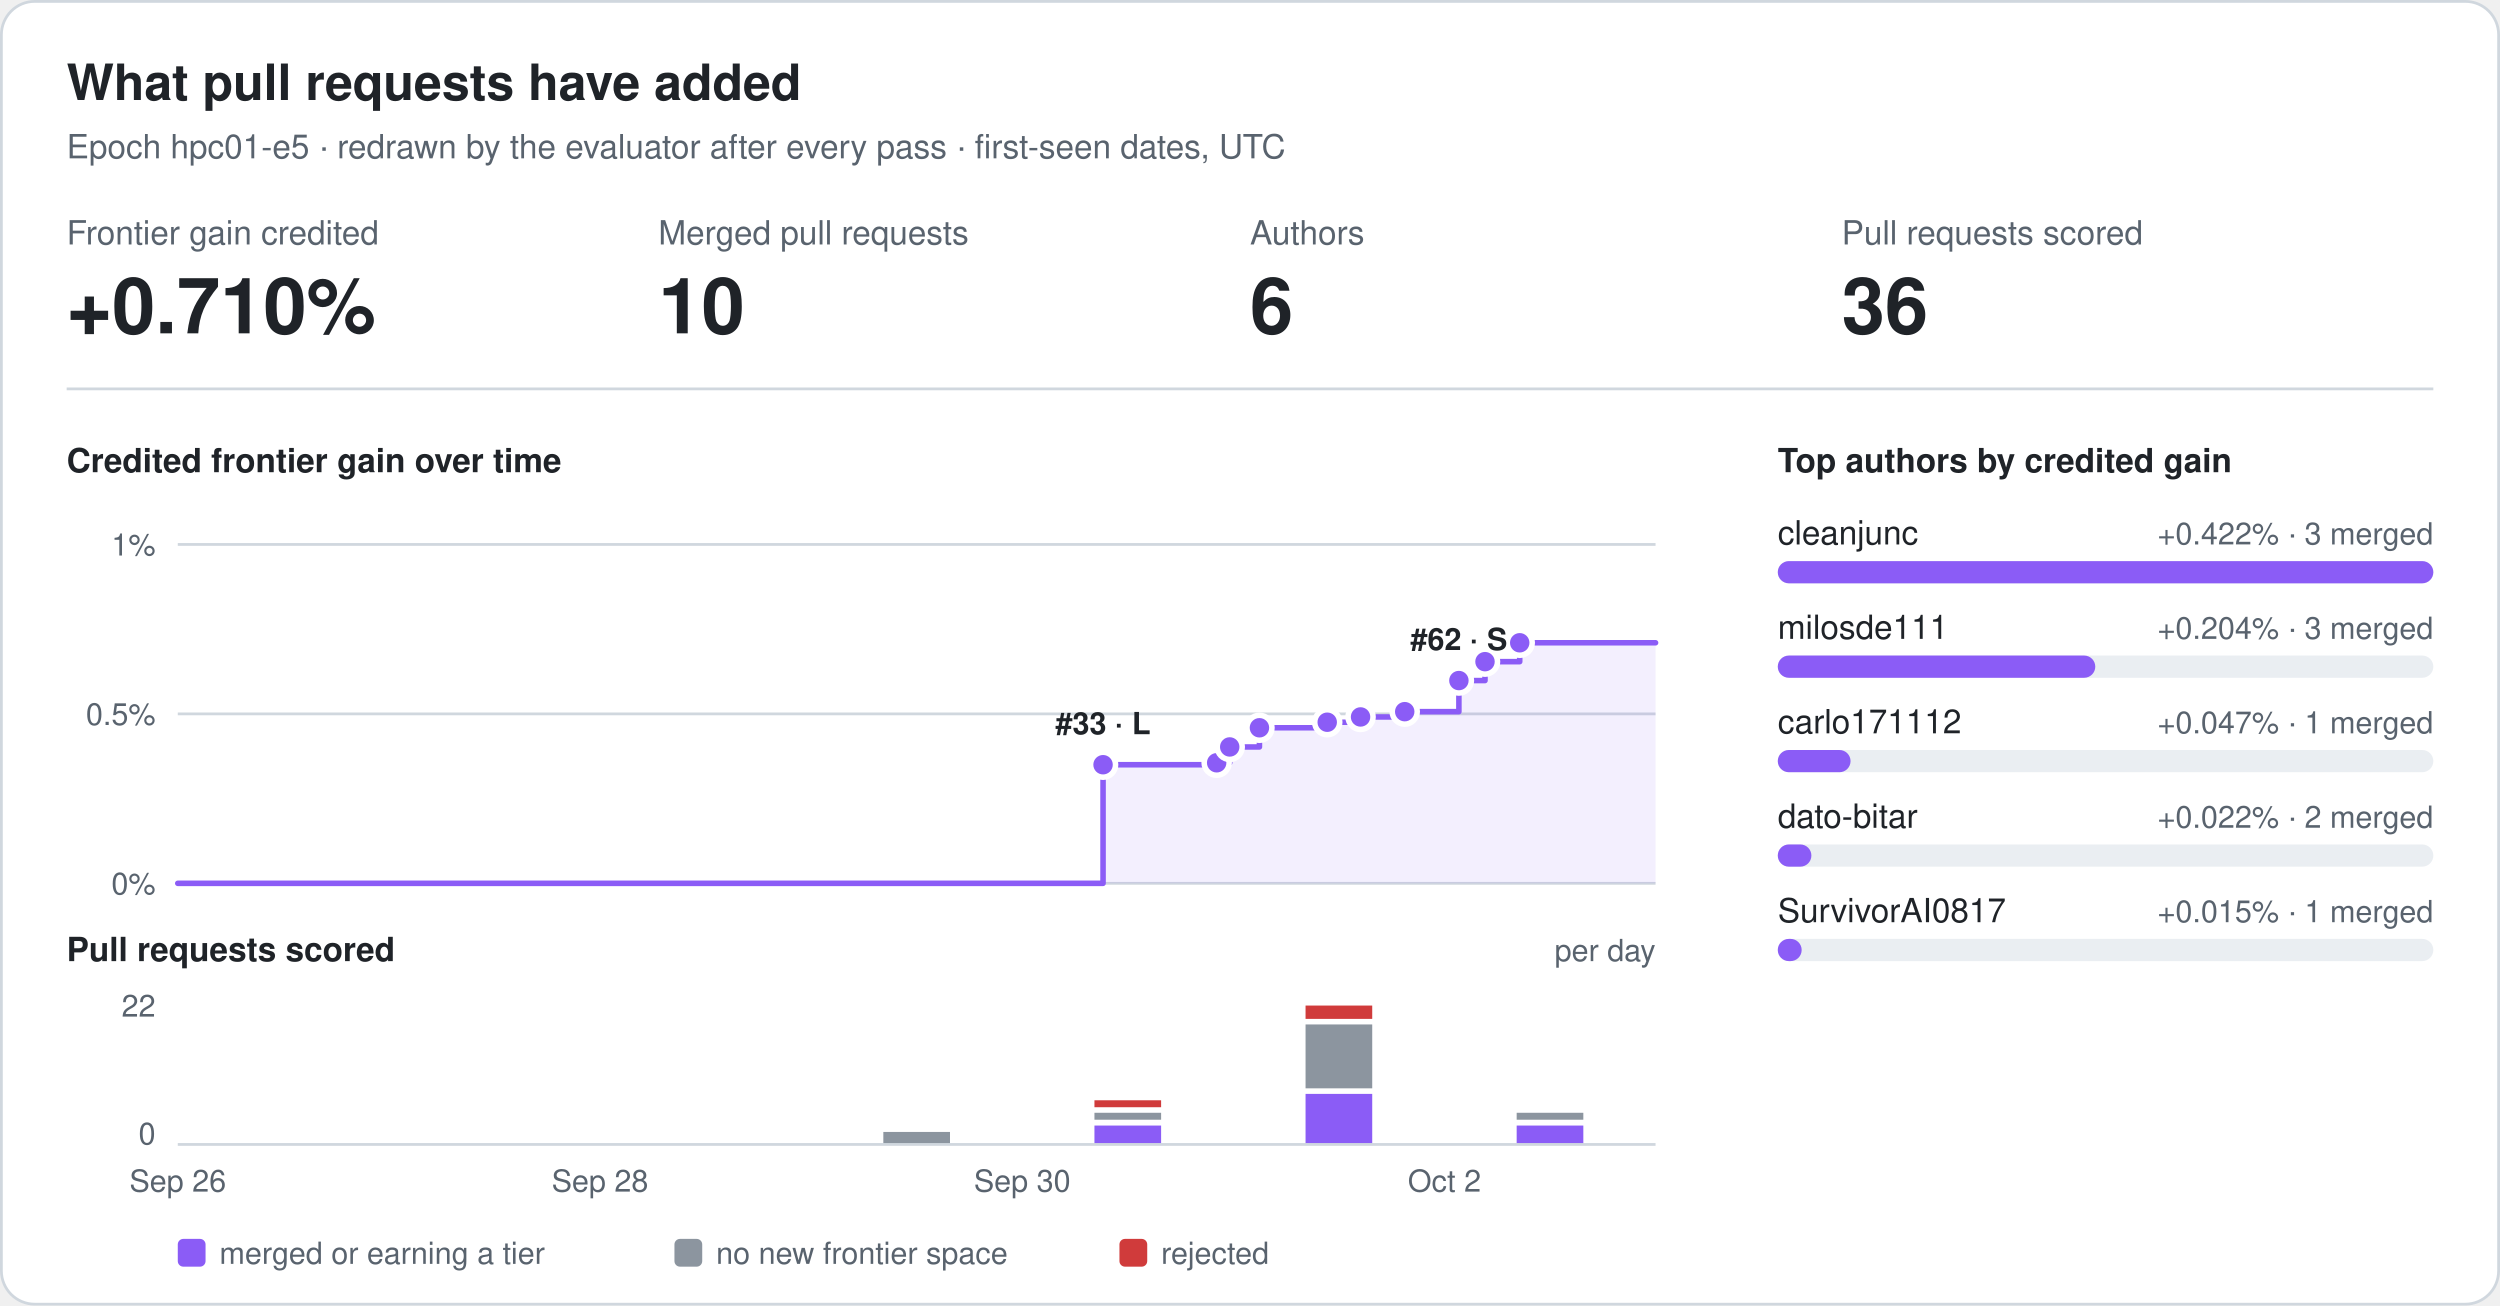
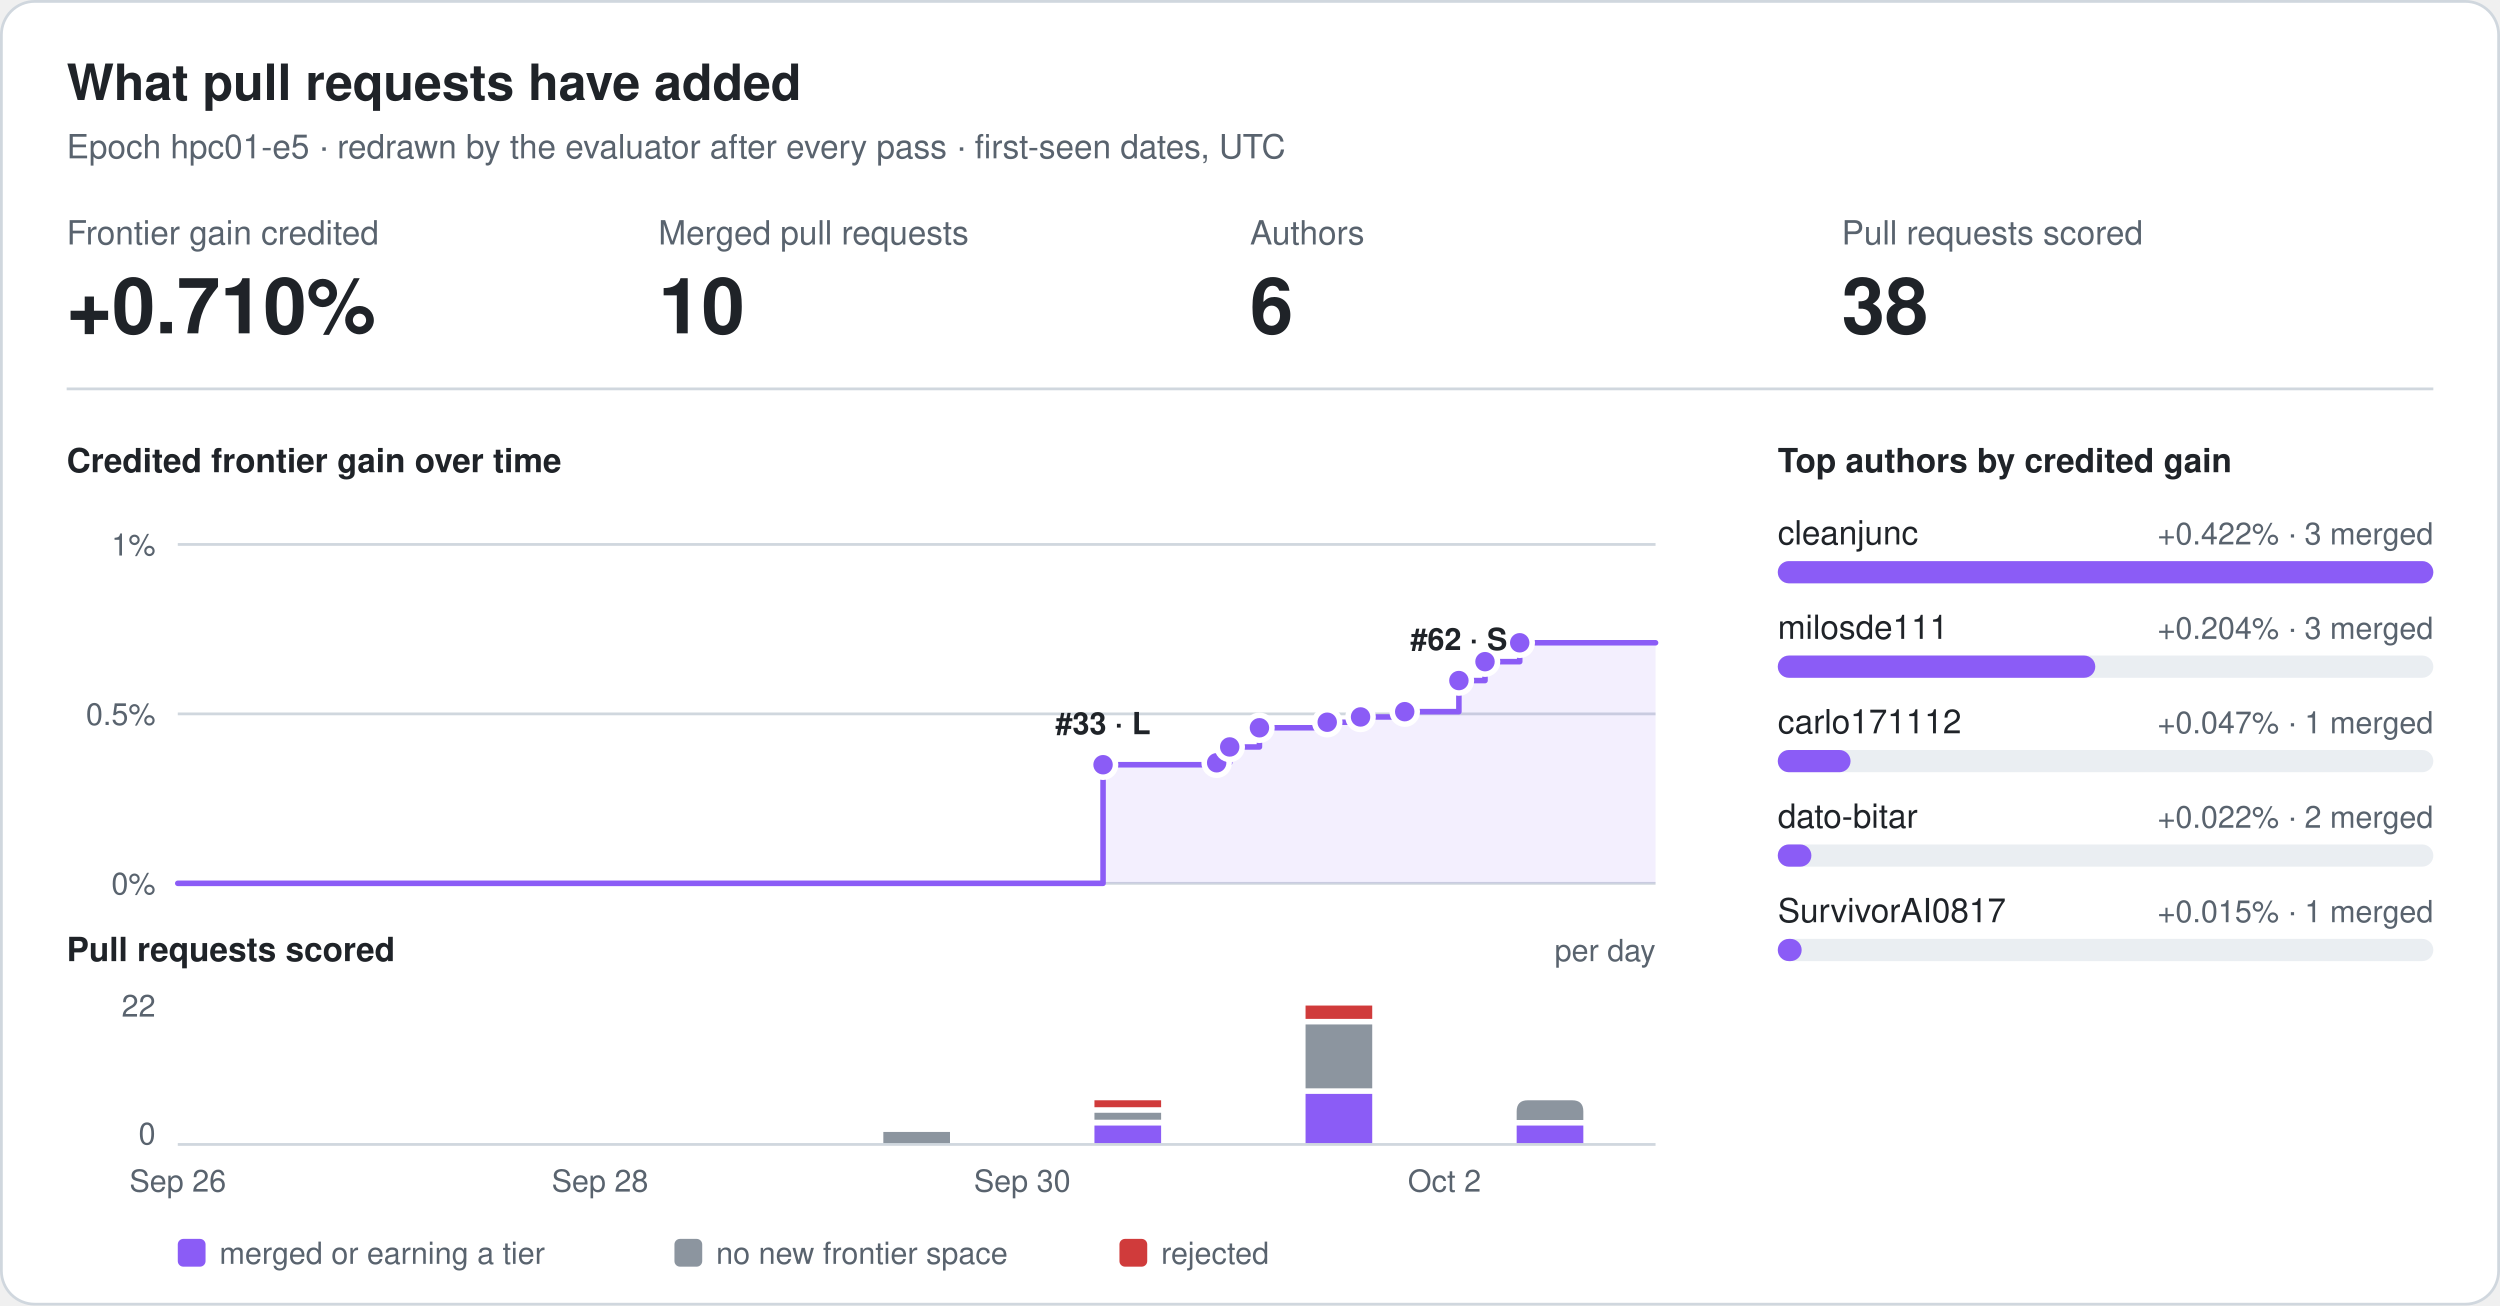
- <svg xmlns="http://www.w3.org/2000/svg" width="900" height="470" viewBox="0 0 900 470" font-family="-apple-system,BlinkMacSystemFont,'Segoe UI',Helvetica,Arial,sans-serif" role="img" aria-label="Frontier gain credited to merged pull requests: +0.710% from 10 merges, 36 pull requests scored">
+ <svg xmlns="http://www.w3.org/2000/svg" width="900" height="470" viewBox="0 0 900 470" font-family="-apple-system,BlinkMacSystemFont,'Segoe UI',Helvetica,Arial,sans-serif" role="img" aria-label="Frontier gain credited to merged pull requests: +0.710% from 10 merges, 38 pull requests scored">
  <style>
.bg{fill:#ffffff;stroke:#d0d7de}.t{fill:#1f2328}.m{fill:#59636e}.rule{stroke:#d0d7de}.ring{stroke:#ffffff}
.acc{fill:#8b5cf6}.accl{stroke:#8b5cf6}.wash{fill:#8b5cf6;fill-opacity:.1}.gry{fill:#8c959f}.rej{fill:#d03b3b}.track{fill:#eaeef2}.tk{stroke:#1f2328}
@media (prefers-color-scheme: dark){
.bg{fill:#0d1117;stroke:#30363d}.t{fill:#e6edf3}.m{fill:#9198a1}.rule{stroke:#30363d}.ring{stroke:#0d1117}
.acc{fill:#9a75f8}.accl{stroke:#9a75f8}.wash{fill:#9a75f8;fill-opacity:.14}.gry{fill:#9198a1}.rej{fill:#e5534b}.track{fill:#21262d}.tk{stroke:#e6edf3}}
</style>
  <rect class="bg" x="0.5" y="0.5" width="899" height="469" rx="12" />
  <text x="24.0" y="36.0" class="t" font-size="18" font-weight="600" text-anchor="start">What pull requests have added</text>
  <text x="24.0" y="57.0" class="m" font-size="12" font-weight="400" text-anchor="start">Epoch hpc01-e5 · redrawn by the evaluator after every pass · first-seen dates, UTC</text>
  <text x="24.0" y="88.0" class="m" font-size="12" font-weight="400" text-anchor="start">Frontier gain credited</text>
  <text x="24.0" y="120.0" class="t" font-size="28" font-weight="600" text-anchor="start">+0.710%</text>
  <text x="237.0" y="88.0" class="m" font-size="12" font-weight="400" text-anchor="start">Merged pull requests</text>
  <text x="237.0" y="120.0" class="t" font-size="28" font-weight="600" text-anchor="start">10</text>
  <text x="450.0" y="88.0" class="m" font-size="12" font-weight="400" text-anchor="start">Authors</text>
  <text x="450.0" y="120.0" class="t" font-size="28" font-weight="600" text-anchor="start">6</text>
  <text x="663.0" y="88.0" class="m" font-size="12" font-weight="400" text-anchor="start">Pull requests scored</text>
-   <text x="663.0" y="120.0" class="t" font-size="28" font-weight="600" text-anchor="start">36</text>
+   <text x="663.0" y="120.0" class="t" font-size="28" font-weight="600" text-anchor="start">38</text>
  <line class="rule" x1="24" x2="876" y1="140" y2="140" stroke-width="1" />
  <text x="24.0" y="170.0" class="t" font-size="12" font-weight="600" text-anchor="start">Credited frontier gain over time</text>
  <text x="24.0" y="346.0" class="t" font-size="12" font-weight="600" text-anchor="start">Pull requests scored</text>
  <line class="rule" x1="64" x2="596" y1="318.0" y2="318.0" stroke-width="1" />
  <text x="56.0" y="322.0" class="m" font-size="11" font-weight="400" text-anchor="end">0%</text>
  <line class="rule" x1="64" x2="596" y1="257.0" y2="257.0" stroke-width="1" />
  <text x="56.0" y="261.0" class="m" font-size="11" font-weight="400" text-anchor="end">0.5%</text>
  <line class="rule" x1="64" x2="596" y1="196.0" y2="196.0" stroke-width="1" />
  <text x="56.0" y="200.0" class="m" font-size="11" font-weight="400" text-anchor="end">1%</text>
  <polygon class="wash" points="64.0,318.0 397.1,318.0 397.1,275.3 438.0,275.3 438.0,274.6 442.7,274.6 442.7,268.9 453.4,268.9 453.4,262.0 477.8,262.0 477.8,260.0 489.8,260.0 489.8,258.1 505.7,258.1 505.7,256.2 525.2,256.2 525.2,245.0 534.6,245.0 534.6,238.2 547.1,238.2 547.1,231.4 596.0,231.4 596.0,318.0" />
  <polyline class="accl" points="64.0,318.0 397.1,318.0 397.1,275.3 438.0,275.3 438.0,274.6 442.7,274.6 442.7,268.9 453.4,268.9 453.4,262.0 477.8,262.0 477.8,260.0 489.8,260.0 489.8,258.1 505.7,258.1 505.7,256.2 525.2,256.2 525.2,245.0 534.6,245.0 534.6,238.2 547.1,238.2 547.1,231.4 596.0,231.4" fill="none" stroke-width="2" stroke-linejoin="round" stroke-linecap="round" />
  <circle class="acc ring" cx="397.1" cy="275.3" r="4.5" stroke-width="2" />
  <circle class="acc ring" cx="438.0" cy="274.6" r="4.5" stroke-width="2" />
  <circle class="acc ring" cx="442.7" cy="268.9" r="4.5" stroke-width="2" />
  <circle class="acc ring" cx="453.4" cy="262.0" r="4.5" stroke-width="2" />
  <circle class="acc ring" cx="477.8" cy="260.0" r="4.5" stroke-width="2" />
  <circle class="acc ring" cx="489.8" cy="258.1" r="4.5" stroke-width="2" />
  <circle class="acc ring" cx="505.7" cy="256.2" r="4.5" stroke-width="2" />
  <circle class="acc ring" cx="525.2" cy="245.0" r="4.5" stroke-width="2" />
  <circle class="acc ring" cx="534.6" cy="238.2" r="4.5" stroke-width="2" />
  <circle class="acc ring" cx="547.1" cy="231.4" r="4.5" stroke-width="2" />
  <text x="397.1" y="264.3" class="t" font-size="11" font-weight="600" text-anchor="middle">#33 · L</text>
  <text x="525.2" y="234.0" class="t" font-size="11" font-weight="600" text-anchor="middle">#62 · S</text>
  <rect class="gry" x="318.0" y="407.5" width="24.0" height="4.5" />
  <rect class="acc" x="394.0" y="405.2" width="24.0" height="6.8" />
  <rect class="gry" x="394.0" y="400.6" width="24.0" height="2.5" />
  <rect class="rej" x="394.0" y="396.1" width="24.0" height="2.5" />
  <rect class="acc" x="470.0" y="393.8" width="24.0" height="18.2" />
  <rect class="gry" x="470.0" y="368.8" width="24.0" height="23.0" />
  <rect class="rej" x="470.0" y="362.0" width="24.0" height="4.8" />
  <rect class="acc" x="546.0" y="405.2" width="24.0" height="6.8" />
-   <rect class="gry" x="546.0" y="400.6" width="24.0" height="2.5" />
+   <path class="gry" d="M546.0,403.2V400.1Q546.0,396.1 550.0,396.1H566.0Q570.0,396.1 570.0,400.1V403.2Z" />
  <line class="rule" x1="64" x2="596" y1="412" y2="412" stroke-width="1" />
  <text x="56.0" y="366.0" class="m" font-size="11" font-weight="400" text-anchor="end">22</text>
  <text x="56.0" y="412.0" class="m" font-size="11" font-weight="400" text-anchor="end">0</text>
  <text x="596.0" y="346.0" class="m" font-size="11" font-weight="400" text-anchor="end">per day</text>
  <text x="64.0" y="429.0" class="m" font-size="11" font-weight="400" text-anchor="middle">Sep 26</text>
  <text x="216.0" y="429.0" class="m" font-size="11" font-weight="400" text-anchor="middle">Sep 28</text>
  <text x="368.0" y="429.0" class="m" font-size="11" font-weight="400" text-anchor="middle">Sep 30</text>
  <text x="520.0" y="429.0" class="m" font-size="11" font-weight="400" text-anchor="middle">Oct 2</text>
  <rect class="acc" x="64" y="446" width="10" height="10" rx="2" />
  <text x="79.0" y="455.0" class="m" font-size="11" font-weight="400" text-anchor="start">merged or earning a tier</text>
  <rect class="gry" x="242.8" y="446" width="10" height="10" rx="2" />
  <text x="257.8" y="455.0" class="m" font-size="11" font-weight="400" text-anchor="start">no new frontier space</text>
  <rect class="rej" x="403.0" y="446" width="10" height="10" rx="2" />
  <text x="418.0" y="455.0" class="m" font-size="11" font-weight="400" text-anchor="start">rejected</text>
  <text x="640.0" y="170.0" class="t" font-size="12" font-weight="600" text-anchor="start">Top authors by credited gain</text>
  <text x="640.0" y="196.0" class="t" font-size="12" font-weight="400" text-anchor="start">cleanjunc</text>
  <text x="876.0" y="196.0" class="m" font-size="11" font-weight="400" text-anchor="end">+0.422% · 3 merged</text>
  <rect class="track" x="640" y="202" width="236" height="8" rx="4" />
  <rect class="acc" x="640" y="202" width="236.0" height="8" rx="4" />
  <text x="640.0" y="230.0" class="t" font-size="12" font-weight="400" text-anchor="start">milosde111</text>
  <text x="876.0" y="230.0" class="m" font-size="11" font-weight="400" text-anchor="end">+0.204% · 3 merged</text>
  <rect class="track" x="640" y="236" width="236" height="8" rx="4" />
  <rect class="acc" x="640" y="236" width="114.3" height="8" rx="4" />
  <text x="640.0" y="264.0" class="t" font-size="12" font-weight="400" text-anchor="start">carlo171112</text>
  <text x="876.0" y="264.0" class="m" font-size="11" font-weight="400" text-anchor="end">+0.047% · 1 merged</text>
  <rect class="track" x="640" y="270" width="236" height="8" rx="4" />
  <rect class="acc" x="640" y="270" width="26.2" height="8" rx="4" />
  <text x="640.0" y="298.0" class="t" font-size="12" font-weight="400" text-anchor="start">dato-bitar</text>
  <text x="876.0" y="298.0" class="m" font-size="11" font-weight="400" text-anchor="end">+0.022% · 2 merged</text>
  <rect class="track" x="640" y="304" width="236" height="8" rx="4" />
  <rect class="acc" x="640" y="304" width="12.1" height="8" rx="4" />
  <text x="640.0" y="332.0" class="t" font-size="12" font-weight="400" text-anchor="start">SurvivorAI0817</text>
  <text x="876.0" y="332.0" class="m" font-size="11" font-weight="400" text-anchor="end">+0.015% · 1 merged</text>
  <rect class="track" x="640" y="338" width="236" height="8" rx="4" />
  <rect class="acc" x="640" y="338" width="8.6" height="8" rx="4" />
</svg>
